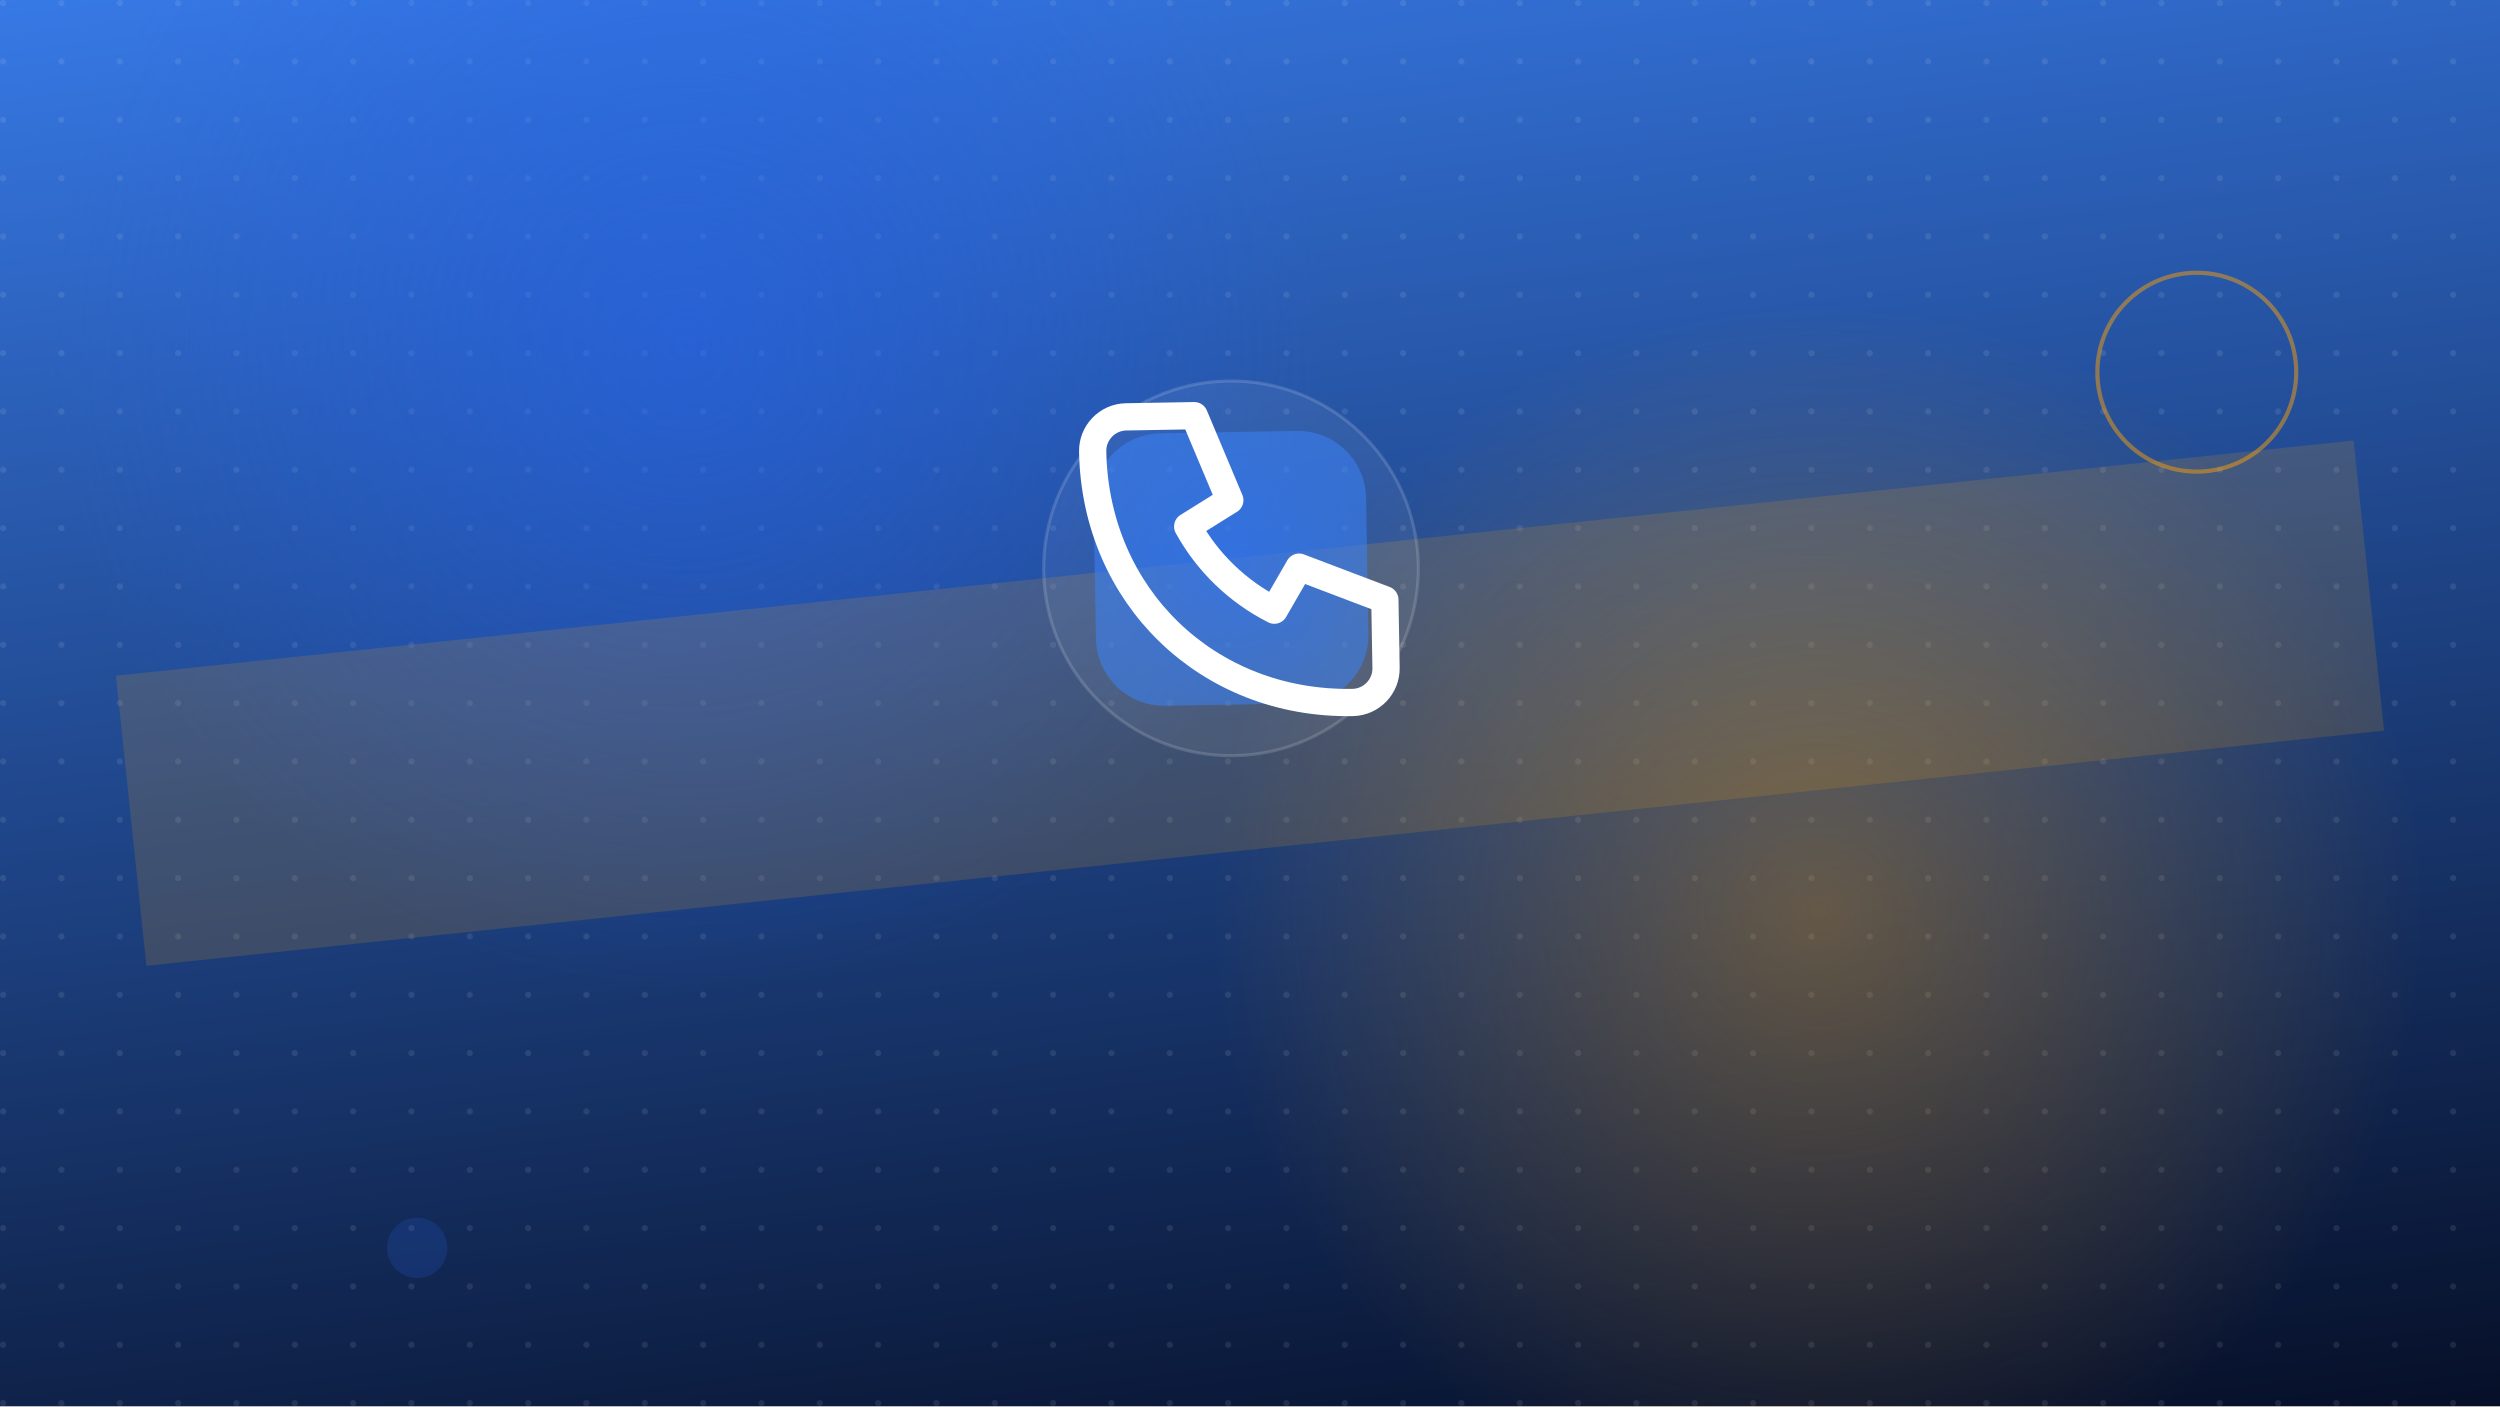
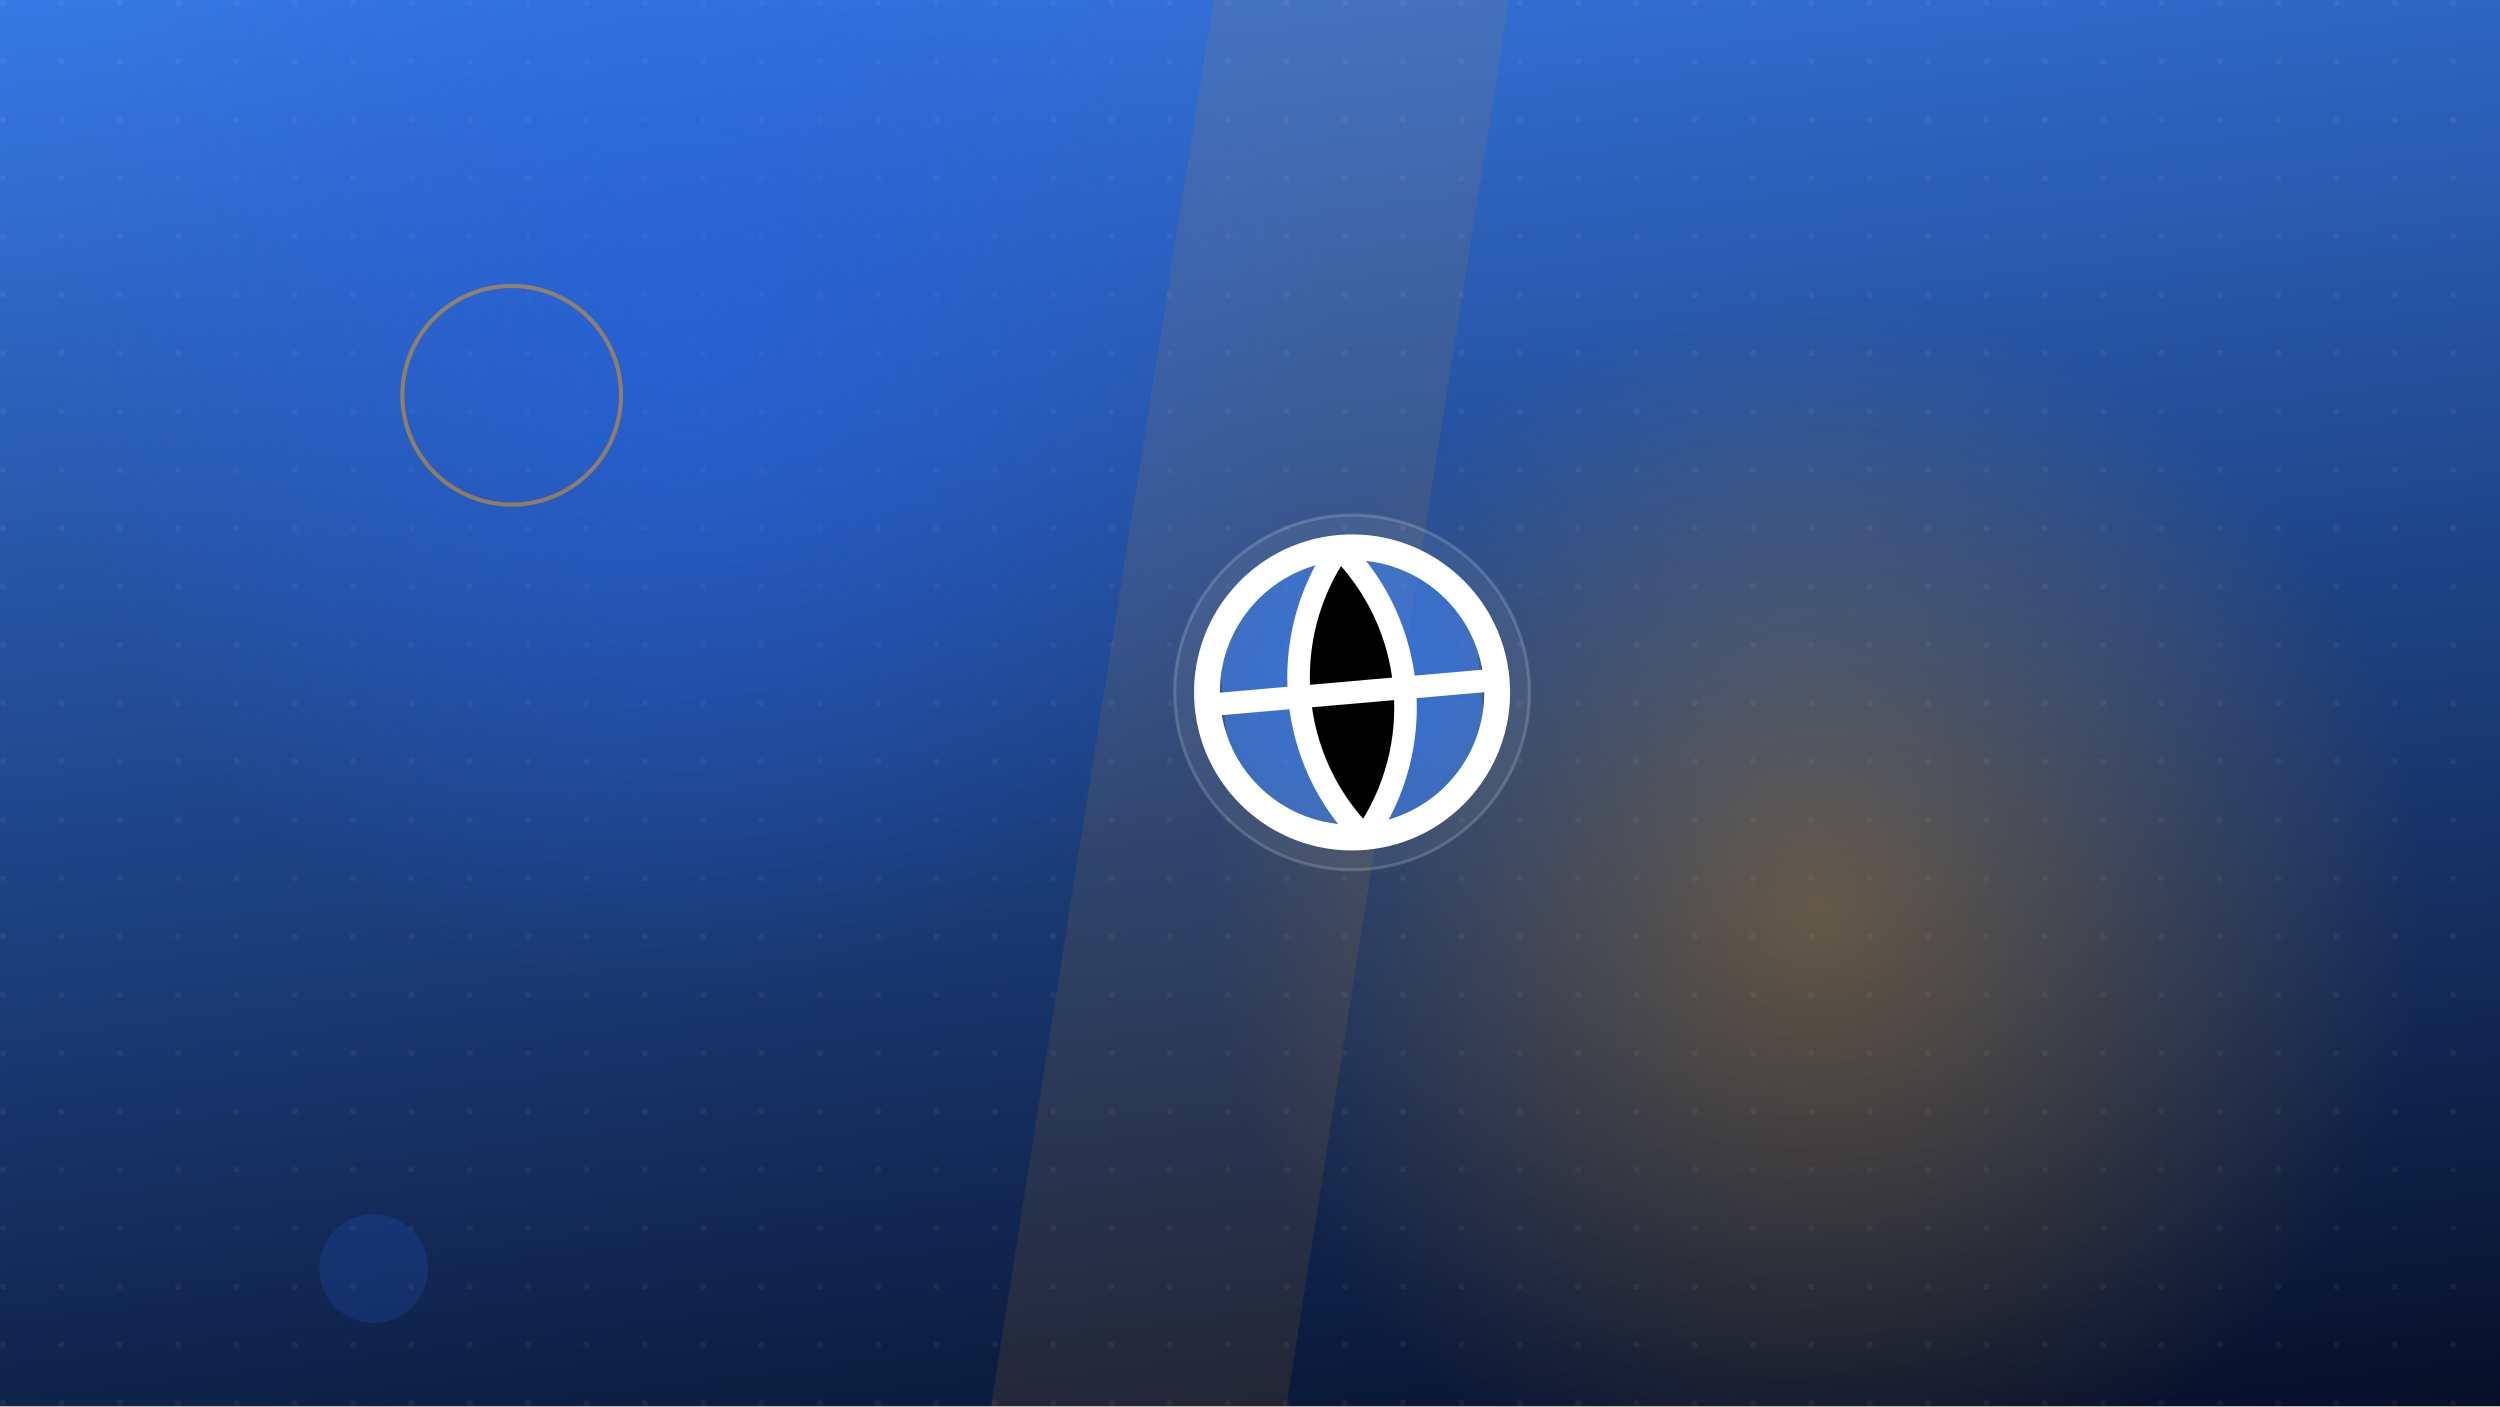
<svg xmlns="http://www.w3.org/2000/svg" viewBox="0 0 1200 675" width="1200" height="675">
  <defs>
    <linearGradient id="bg-aitelefonass" x1="0%" y1="0%" x2="100%" y2="100%" gradientTransform="rotate(212 0.5 0.5)">
      <stop offset="0%" stop-color="#020617" />
      <stop offset="100%" stop-color="#3b82f6" />
    </linearGradient>
    <radialGradient id="glow1-aitelefonass" cx="50%" cy="50%" r="50%">
      <stop offset="0%" stop-color="#2563eb" stop-opacity="0.55" />
      <stop offset="100%" stop-color="#2563eb" stop-opacity="0" />
    </radialGradient>
    <radialGradient id="glow2-aitelefonass" cx="50%" cy="50%" r="50%">
      <stop offset="0%" stop-color="#f59e0b" stop-opacity="0.35" />
      <stop offset="100%" stop-color="#f59e0b" stop-opacity="0" />
    </radialGradient>
    <pattern id="dots-aitelefonass" width="28" height="28" patternUnits="userSpaceOnUse">
-       <circle cx="1.5" cy="1.5" r="1.5" fill="white" opacity="0.09" />
+       <circle cx="1.5" cy="1.5" r="1.5" fill="white" opacity="0.05" />
    </pattern>
  </defs>
  <rect width="1200" height="675" fill="url(#bg-aitelefonass)" />
  <rect width="1200" height="675" fill="url(#dots-aitelefonass)" />
  <circle cx="329.16" cy="165.588" r="311.453" fill="url(#glow1-aitelefonass)" />
  <circle cx="872.54" cy="437.579" r="292.166" fill="url(#glow2-aitelefonass)" />
-   <line x1="600" y1="-202.5" x2="600" y2="877.5" stroke="#f59e0b" stroke-width="140" opacity="0.16" transform="rotate(84 600 337.5)" />
-   <circle cx="1054.46" cy="178.65" r="47.73" fill="none" stroke="#f59e0b" stroke-width="2" opacity="0.5" />
-   <circle cx="200.246" cy="599.001" r="14.464" fill="#2563eb" opacity="0.18" />
-   <g transform="translate(590.878 272.8024) rotate(-1)">
-     <circle r="89.928" fill="white" opacity="0.06" />
-     <circle r="89.928" fill="none" stroke="white" stroke-opacity="0.15" stroke-width="1.5" />
-     <rect x="-65.402" y="-65.402" width="130.804" height="130.804" rx="32.701" fill="url(#glow1-aitelefonass)" opacity="0.9" />
-     <rect x="-65.402" y="-65.402" width="130.804" height="130.804" rx="32.701" fill="#3b82f6" opacity="0.55" />
-     <g transform="scale(8.175234) translate(-12 -12)">
-       <path d="M6 3h4l2 5-2.5 1.5a12 12 0 0 0 5 5L16 12l5 2v4a2 2 0 0 1-2 2C10.5 20 4 13.5 4 5a2 2 0 0 1 2-2z" fill="none" stroke="white" stroke-width="1.6" stroke-linejoin="round" />
+   <line x1="600" y1="-202.5" x2="600" y2="877.5" stroke="#f59e0b" stroke-width="140" opacity="0.10" transform="rotate(9 600 337.5)" />
+   <circle cx="245.619" cy="189.73" r="52.492" fill="none" stroke="#f59e0b" stroke-width="2" opacity="0.5" />
+   <circle cx="179.37" cy="608.944" r="26.084" fill="#2563eb" opacity="0.18" />
+   <g transform="translate(648.987 332.3689) rotate(-5)">
+     <circle r="85.14" fill="white" opacity="0.06" />
+     <circle r="85.14" fill="none" stroke="white" stroke-opacity="0.17" stroke-width="1.5" />
+     <rect x="-61.92" y="-61.92" width="123.84" height="123.84" rx="30.96" fill="url(#glow1-aitelefonass)" opacity="0.9" />
+     <rect x="-61.92" y="-61.92" width="123.84" height="123.84" rx="30.96" fill="#3b82f6" opacity="0.55" />
+     <g transform="scale(7.740013) translate(-12 -12)">
+       <circle cx="12" cy="12" r="9" fill="none" stroke="white" stroke-width="1.6" />
+       <path d="M3 12h18M12 3a14 14 0 0 1 0 18M12 3a14 14 0 0 0 0 18" stroke="white" stroke-width="1.4" />
    </g>
  </g>
</svg>
